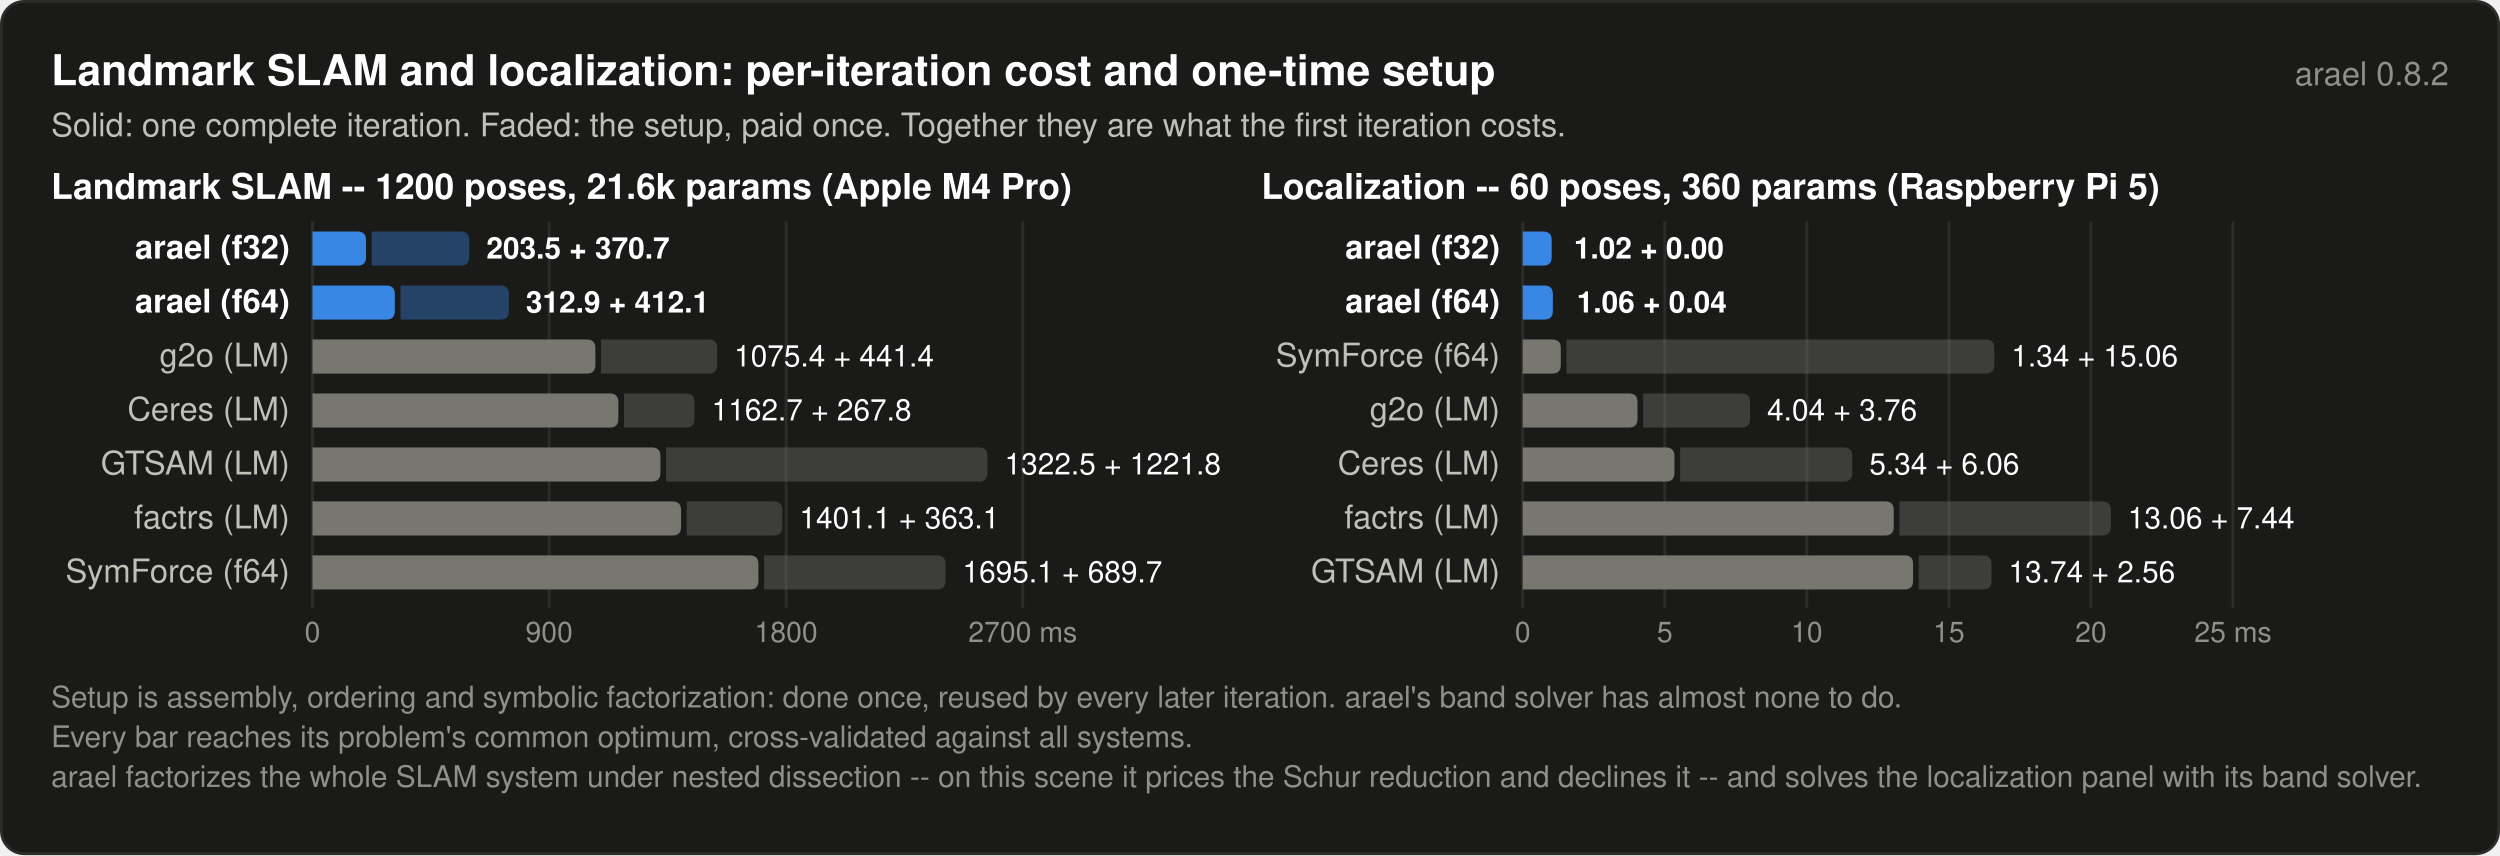
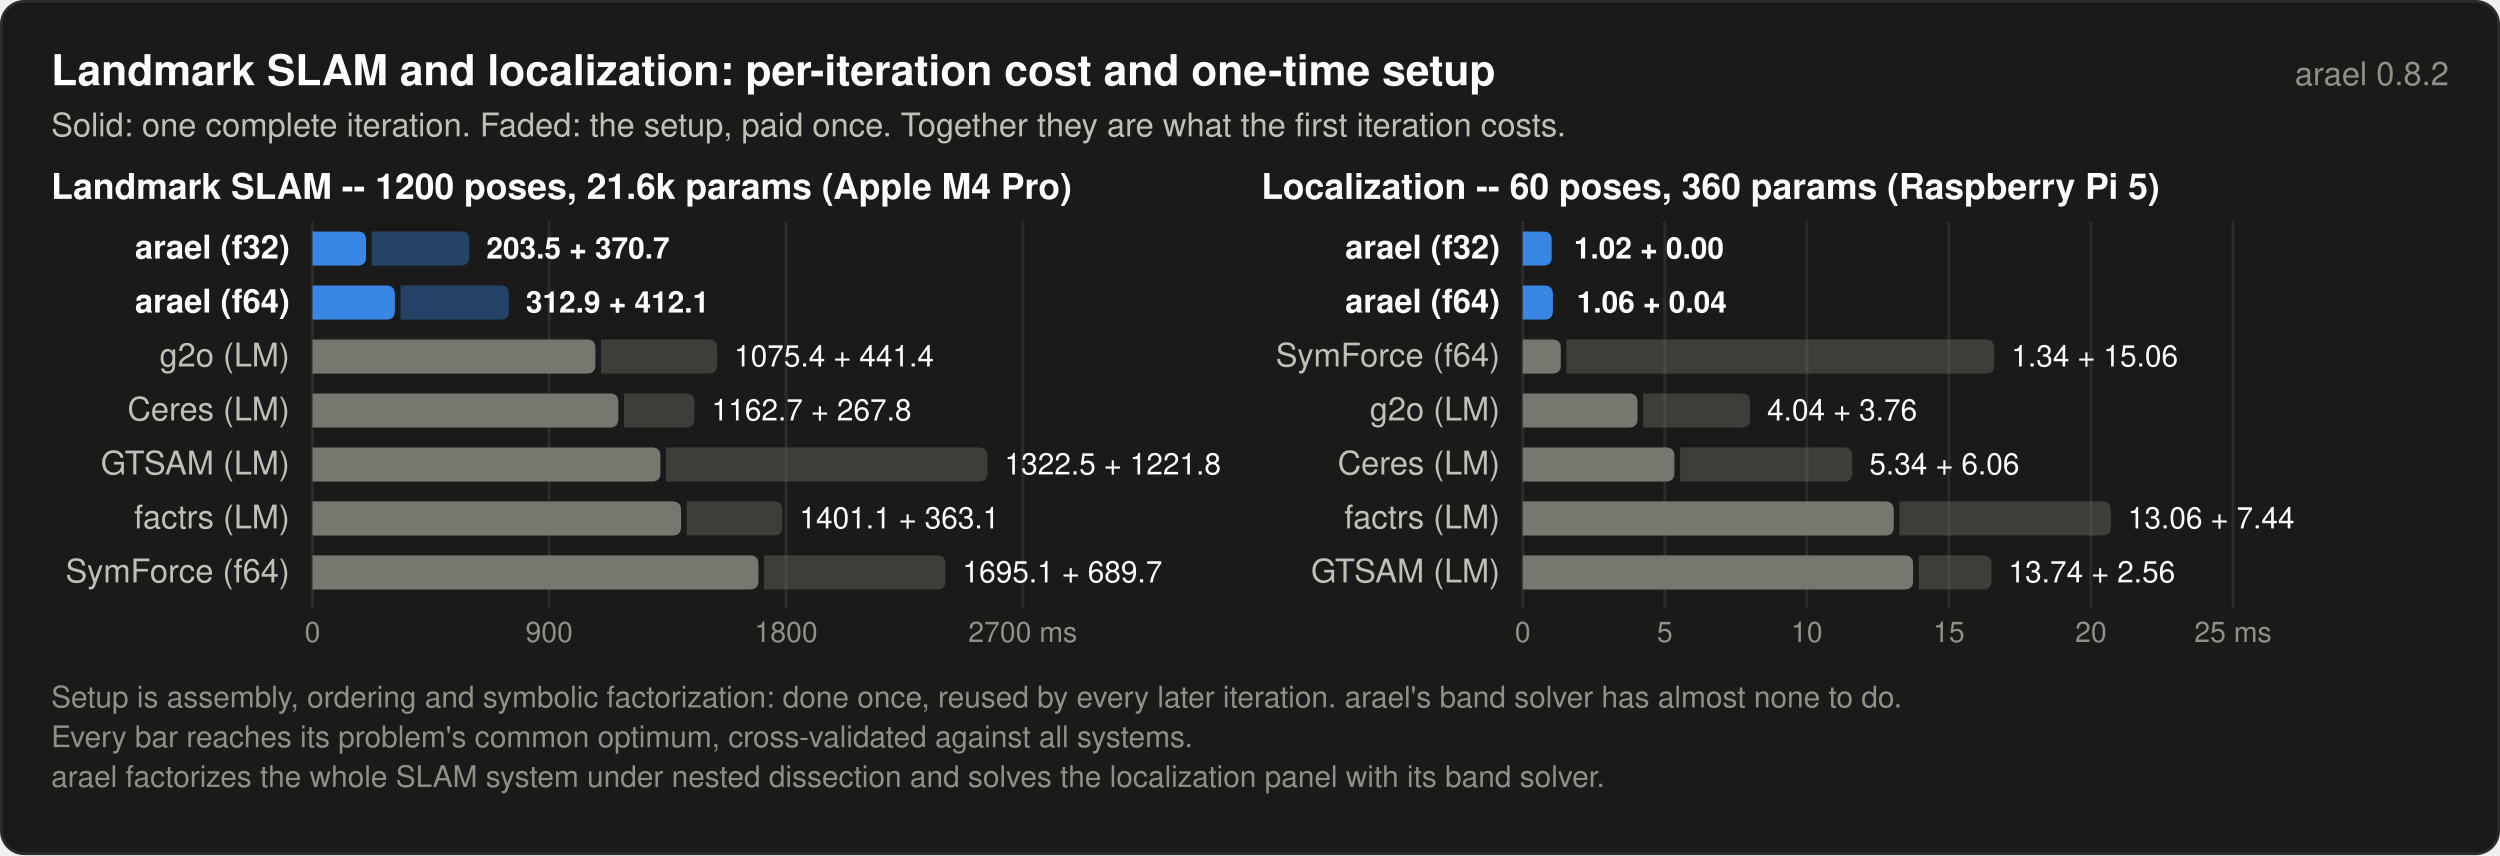
<svg xmlns="http://www.w3.org/2000/svg" width="880" height="301" viewBox="0 0 880 301" font-family="ui-sans-serif, system-ui, -apple-system, 'Segoe UI', Helvetica, Arial, sans-serif">
  <rect x="0.5" y="0.5" width="879" height="300" rx="8" fill="#1a1a19" stroke="#2c2c2a" />
  <text x="18" y="30" font-size="15" font-weight="600" fill="#ffffff">Landmark SLAM and localization: per-iteration cost and one-time setup</text>
  <text x="862" y="30" font-size="11.5" text-anchor="end" fill="#908f88">arael 0.8.2</text>
  <text x="18" y="48" font-size="11.5" fill="#c0bfb8">Solid: one complete iteration. Faded: the setup, paid once. Together they are what the first iteration costs.</text>
  <text x="18" y="70" font-size="12.5" font-weight="600" fill="#ffffff">Landmark SLAM -- 1200 poses, 21.6k params (Apple M4 Pro)</text>
  <line x1="110.0" y1="78" x2="110.0" y2="214" stroke="#2c2c2a" stroke-width="1" />
  <text x="110.0" y="226" font-size="10" text-anchor="middle" fill="#908f88">0</text>
  <line x1="193.3" y1="78" x2="193.3" y2="214" stroke="#2c2c2a" stroke-width="1" />
  <text x="193.3" y="226" font-size="10" text-anchor="middle" fill="#908f88">900</text>
  <line x1="276.7" y1="78" x2="276.7" y2="214" stroke="#2c2c2a" stroke-width="1" />
  <text x="276.7" y="226" font-size="10" text-anchor="middle" fill="#908f88">1800</text>
  <line x1="360.0" y1="78" x2="360.0" y2="214" stroke="#2c2c2a" stroke-width="1" />
  <text x="360.0" y="226" font-size="10" text-anchor="middle" fill="#908f88">2700 ms</text>
  <text x="102" y="91.0" font-size="11.5" text-anchor="end" font-weight="600" fill="#ffffff">arael (f32)</text>
  <path d="M110,81.5 L125.846,81.5 Q128.846,81.5 128.846,84.5 L128.846,90.5 Q128.846,93.5 125.846,93.5 L110,93.5 Z" fill="#3987e5" />
  <path d="M130.846,81.5 L162.168,81.5 Q165.168,81.5 165.168,84.5 L165.168,90.5 Q165.168,93.5 162.168,93.5 L130.846,93.5 Z" fill="#3987e5" fill-opacity="0.38" />
  <text x="171.2" y="91.0" font-size="10.5" font-weight="600" fill="#ffffff">203.5 + 370.7</text>
  <text x="102" y="110.0" font-size="11.5" text-anchor="end" font-weight="600" fill="#ffffff">arael (f64)</text>
  <path d="M110,100.5 L135.975,100.5 Q138.975,100.5 138.975,103.5 L138.975,109.5 Q138.975,112.5 135.975,112.5 L110,112.5 Z" fill="#3987e5" />
  <path d="M140.975,100.5 L176.13,100.5 Q179.13,100.5 179.13,103.5 L179.13,109.5 Q179.13,112.5 176.13,112.5 L140.975,112.5 Z" fill="#3987e5" fill-opacity="0.38" />
  <text x="185.1" y="110.0" font-size="10.5" font-weight="600" fill="#ffffff">312.9 + 412.1</text>
  <text x="102" y="129.0" font-size="11.5" text-anchor="end" fill="#c0bfb8">g2o (LM)</text>
  <path d="M110,119.5 L206.576,119.5 Q209.576,119.5 209.576,122.5 L209.576,128.5 Q209.576,131.5 206.576,131.5 L110,131.5 Z" fill="#77766f" />
  <path d="M211.576,119.5 L249.444,119.5 Q252.444,119.5 252.444,122.5 L252.444,128.5 Q252.444,131.5 249.444,131.5 L211.576,131.5 Z" fill="#77766f" fill-opacity="0.38" />
  <text x="258.4" y="129.0" font-size="10.5" fill="#ffffff">1075.4 + 441.4</text>
  <text x="102" y="148.0" font-size="11.5" text-anchor="end" fill="#c0bfb8">Ceres (LM)</text>
  <path d="M110,138.5 L214.658,138.5 Q217.658,138.5 217.658,141.5 L217.658,147.5 Q217.658,150.5 214.658,150.5 L110,150.5 Z" fill="#77766f" />
  <path d="M219.658,138.5 L241.45,138.5 Q244.45,138.5 244.45,141.5 L244.45,147.5 Q244.45,150.5 241.45,150.5 L219.658,150.5 Z" fill="#77766f" fill-opacity="0.38" />
  <text x="250.5" y="148.0" font-size="10.5" fill="#ffffff">1162.7 + 267.8</text>
  <text x="102" y="167.0" font-size="11.5" text-anchor="end" fill="#c0bfb8">GTSAM (LM)</text>
  <path d="M110,157.5 L229.457,157.5 Q232.457,157.5 232.457,160.5 L232.457,166.5 Q232.457,169.5 229.457,169.5 L110,169.5 Z" fill="#77766f" />
  <path d="M234.457,157.5 L344.585,157.5 Q347.585,157.5 347.585,160.5 L347.585,166.5 Q347.585,169.5 344.585,169.5 L234.457,169.5 Z" fill="#77766f" fill-opacity="0.38" />
  <text x="353.6" y="167.0" font-size="10.5" fill="#ffffff">1322.5 + 1221.8</text>
  <text x="102" y="186.0" font-size="11.5" text-anchor="end" fill="#c0bfb8">factrs (LM)</text>
  <path d="M110,176.5 L236.733,176.5 Q239.733,176.5 239.733,179.5 L239.733,185.5 Q239.733,188.5 236.733,188.5 L110,188.5 Z" fill="#77766f" />
  <path d="M241.733,176.5 L272.357,176.5 Q275.357,176.5 275.357,179.5 L275.357,185.5 Q275.357,188.5 272.357,188.5 L241.733,188.5 Z" fill="#77766f" fill-opacity="0.38" />
  <text x="281.4" y="186.0" font-size="10.5" fill="#ffffff">1401.1 + 363.1</text>
  <text x="102" y="205.0" font-size="11.5" text-anchor="end" fill="#c0bfb8">SymForce (f64)</text>
  <path d="M110,195.5 L263.955,195.5 Q266.955,195.5 266.955,198.5 L266.955,204.5 Q266.955,207.5 263.955,207.5 L110,207.5 Z" fill="#77766f" />
  <path d="M268.955,195.5 L329.811,195.5 Q332.811,195.5 332.811,198.5 L332.811,204.5 Q332.811,207.5 329.811,207.5 L268.955,207.5 Z" fill="#77766f" fill-opacity="0.38" />
  <text x="338.8" y="205.0" font-size="10.5" fill="#ffffff">1695.1 + 689.7</text>
  <text x="444" y="70" font-size="12.5" font-weight="600" fill="#ffffff">Localization -- 60 poses, 360 params (Raspberry Pi 5)</text>
  <line x1="536.0" y1="78" x2="536.0" y2="214" stroke="#2c2c2a" stroke-width="1" />
  <text x="536.0" y="226" font-size="10" text-anchor="middle" fill="#908f88">0</text>
  <line x1="586.0" y1="78" x2="586.0" y2="214" stroke="#2c2c2a" stroke-width="1" />
  <text x="586.0" y="226" font-size="10" text-anchor="middle" fill="#908f88">5</text>
  <line x1="636.0" y1="78" x2="636.0" y2="214" stroke="#2c2c2a" stroke-width="1" />
  <text x="636.0" y="226" font-size="10" text-anchor="middle" fill="#908f88">10</text>
  <line x1="686.0" y1="78" x2="686.0" y2="214" stroke="#2c2c2a" stroke-width="1" />
  <text x="686.0" y="226" font-size="10" text-anchor="middle" fill="#908f88">15</text>
  <line x1="736.0" y1="78" x2="736.0" y2="214" stroke="#2c2c2a" stroke-width="1" />
  <text x="736.0" y="226" font-size="10" text-anchor="middle" fill="#908f88">20</text>
  <line x1="786.0" y1="78" x2="786.0" y2="214" stroke="#2c2c2a" stroke-width="1" />
  <text x="786.0" y="226" font-size="10" text-anchor="middle" fill="#908f88">25 ms</text>
  <text x="528" y="91.0" font-size="11.5" text-anchor="end" font-weight="600" fill="#ffffff">arael (f32)</text>
  <path d="M536,81.5 L543.2,81.5 Q546.2,81.5 546.2,84.5 L546.2,90.5 Q546.2,93.5 543.2,93.5 L536,93.5 Z" fill="#3987e5" />
  <text x="554.0" y="91.0" font-size="10.5" font-weight="600" fill="#ffffff">1.02 + 0.00</text>
  <text x="528" y="110.0" font-size="11.5" text-anchor="end" font-weight="600" fill="#ffffff">arael (f64)</text>
  <path d="M536,100.5 L543.6,100.5 Q546.6,100.5 546.6,103.5 L546.6,109.5 Q546.6,112.5 543.6,112.5 L536,112.5 Z" fill="#3987e5" />
  <text x="555.0" y="110.0" font-size="10.5" font-weight="600" fill="#ffffff">1.06 + 0.04</text>
  <text x="528" y="129.0" font-size="11.5" text-anchor="end" fill="#c0bfb8">SymForce (f64)</text>
  <path d="M536,119.5 L546.4,119.5 Q549.4,119.5 549.4,122.5 L549.4,128.5 Q549.4,131.5 546.4,131.5 L536,131.5 Z" fill="#77766f" />
  <path d="M551.4,119.5 L699.0,119.5 Q702.0,119.5 702.0,122.5 L702.0,128.5 Q702.0,131.5 699.0,131.5 L551.4,131.5 Z" fill="#77766f" fill-opacity="0.38" />
  <text x="708.0" y="129.0" font-size="10.5" fill="#ffffff">1.34 + 15.06</text>
  <text x="528" y="148.0" font-size="11.5" text-anchor="end" fill="#c0bfb8">g2o (LM)</text>
  <path d="M536,138.5 L573.4,138.5 Q576.4,138.5 576.4,141.5 L576.4,147.5 Q576.4,150.5 573.4,150.5 L536,150.5 Z" fill="#77766f" />
  <path d="M578.4,138.5 L613.0,138.5 Q616.0,138.5 616.0,141.5 L616.0,147.5 Q616.0,150.5 613.0,150.5 L578.4,150.5 Z" fill="#77766f" fill-opacity="0.38" />
  <text x="622.0" y="148.0" font-size="10.5" fill="#ffffff">4.04 + 3.76</text>
  <text x="528" y="167.0" font-size="11.5" text-anchor="end" fill="#c0bfb8">Ceres (LM)</text>
  <path d="M536,157.5 L586.4,157.5 Q589.4,157.5 589.4,160.5 L589.4,166.5 Q589.4,169.5 586.4,169.5 L536,169.5 Z" fill="#77766f" />
  <path d="M591.4,157.5 L649.0,157.5 Q652.0,157.5 652.0,160.5 L652.0,166.5 Q652.0,169.5 649.0,169.5 L591.4,169.5 Z" fill="#77766f" fill-opacity="0.38" />
  <text x="658.0" y="167.0" font-size="10.5" fill="#ffffff">5.34 + 6.06</text>
  <text x="528" y="186.0" font-size="11.5" text-anchor="end" fill="#c0bfb8">factrs (LM)</text>
  <path d="M536,176.5 L663.6,176.5 Q666.6,176.5 666.6,179.5 L666.6,185.5 Q666.6,188.5 663.6,188.5 L536,188.5 Z" fill="#77766f" />
  <path d="M668.6,176.5 L740.0,176.5 Q743.0,176.5 743.0,179.5 L743.0,185.5 Q743.0,188.5 740.0,188.5 L668.6,188.5 Z" fill="#77766f" fill-opacity="0.38" />
  <text x="749.0" y="186.0" font-size="10.5" fill="#ffffff">13.06 + 7.44</text>
  <text x="528" y="205.0" font-size="11.5" text-anchor="end" fill="#c0bfb8">GTSAM (LM)</text>
  <path d="M536,195.5 L670.4,195.5 Q673.4,195.5 673.4,198.5 L673.4,204.5 Q673.4,207.5 670.4,207.5 L536,207.5 Z" fill="#77766f" />
  <path d="M675.4,195.5 L698.0,195.5 Q701.0,195.5 701.0,198.5 L701.0,204.5 Q701.0,207.5 698.0,207.5 L675.4,207.5 Z" fill="#77766f" fill-opacity="0.38" />
  <text x="707.0" y="205.0" font-size="10.5" fill="#ffffff">13.74 + 2.56</text>
  <text x="18" y="249" font-size="10.5" fill="#908f88">Setup is assembly, ordering and symbolic factorization: done once, reused by every later iteration. arael's band solver has almost none to do.</text>
  <text x="18" y="263" font-size="10.5" fill="#908f88">Every bar reaches its problem's common optimum, cross-validated against all systems.</text>
-   <text x="18" y="277" font-size="10.5" fill="#908f88">arael factorizes the whole SLAM system under nested dissection -- on this scene it prices the Schur reduction and declines it -- and solves the localization panel with its band solver.</text>
+   <text x="18" y="277" font-size="10.5" fill="#908f88">arael factorizes the whole SLAM system under nested dissection and solves the localization panel with its band solver.</text>
</svg>
